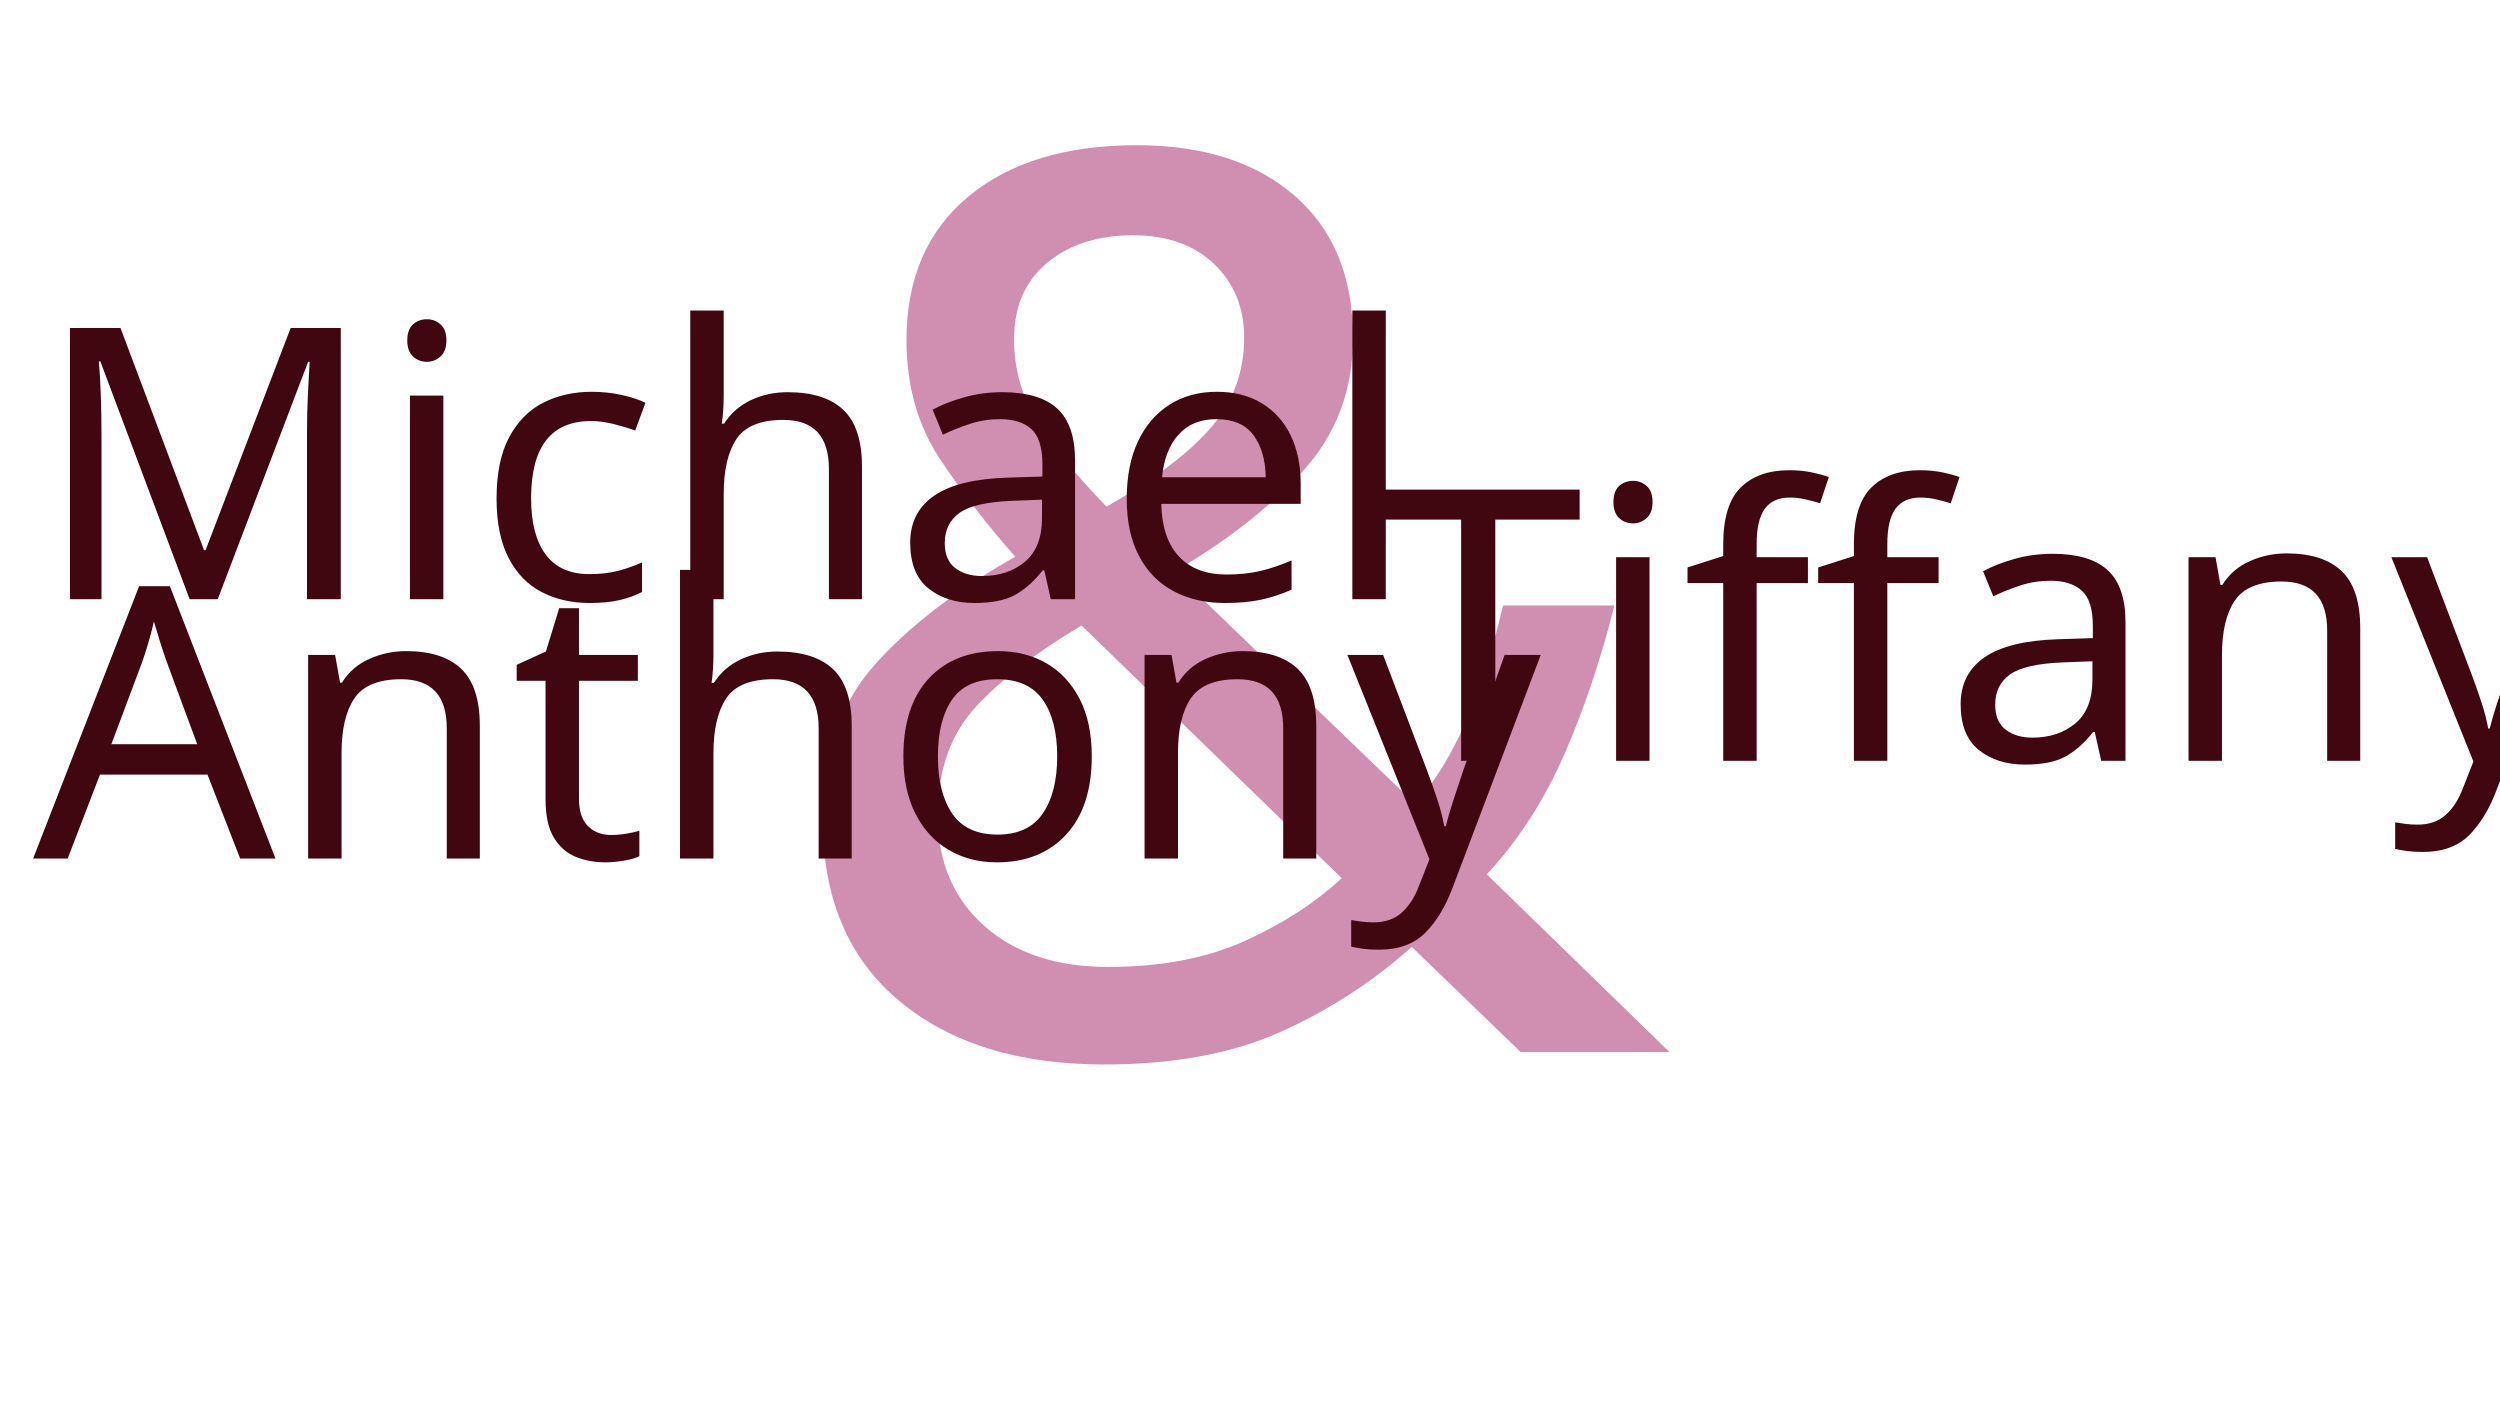
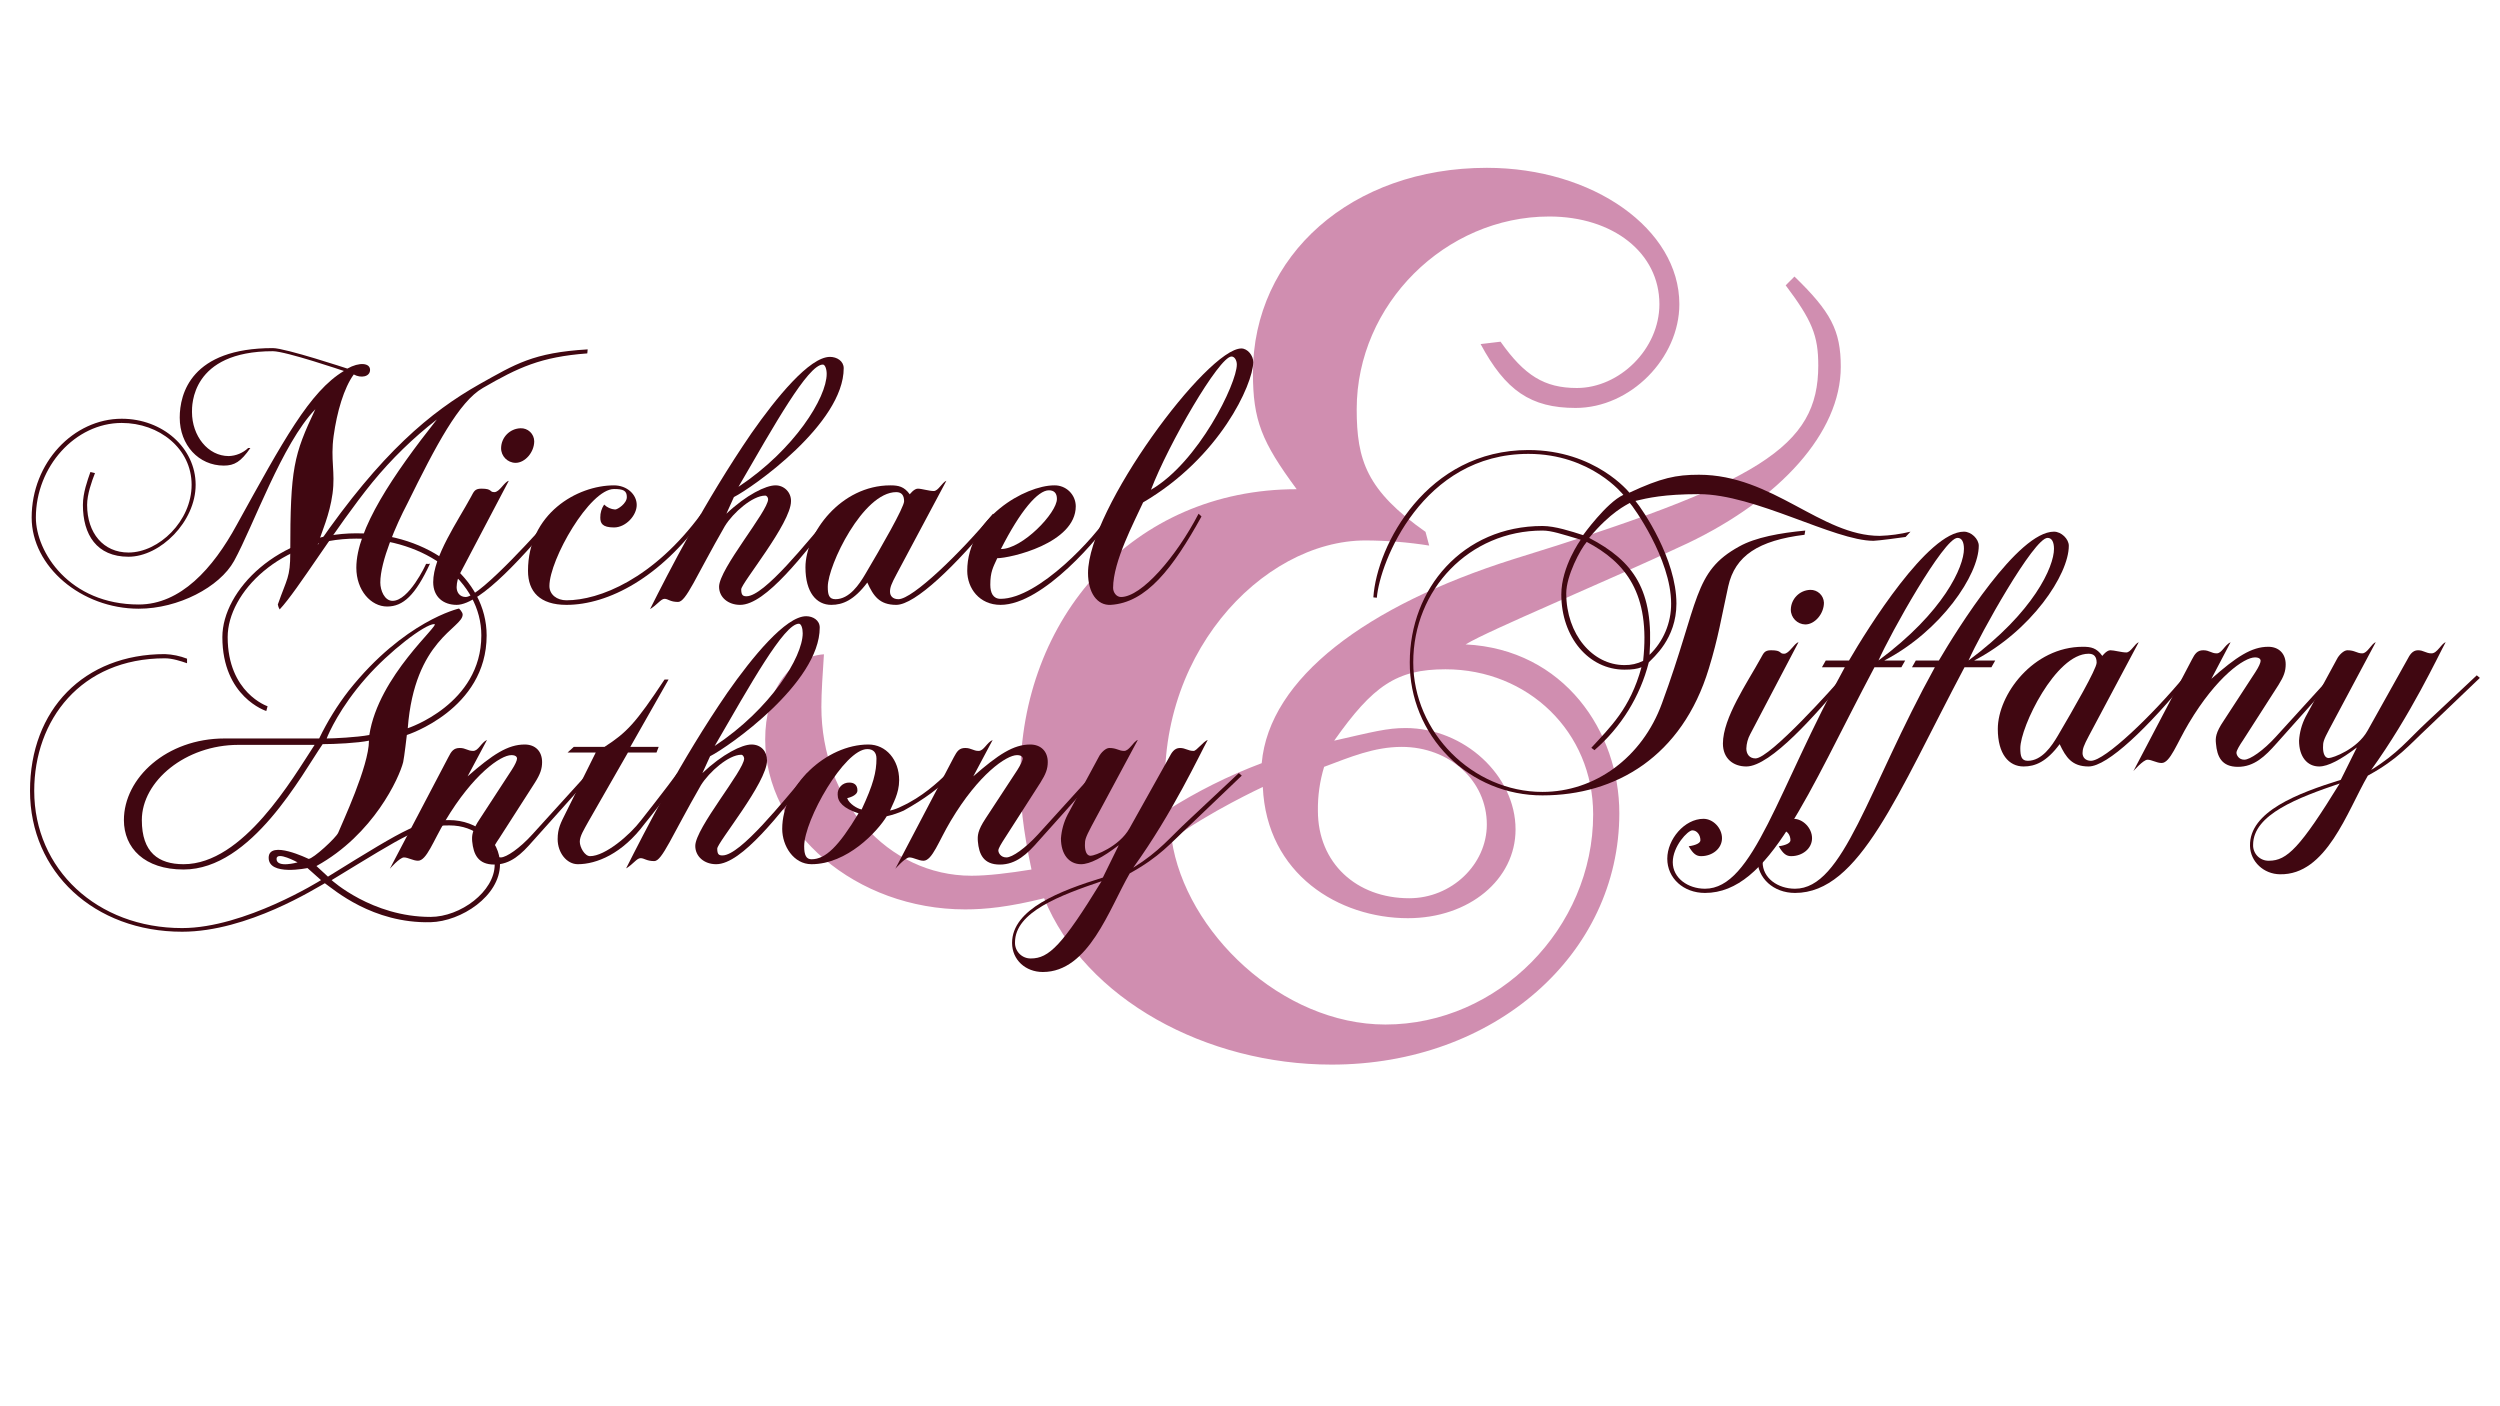
<svg xmlns="http://www.w3.org/2000/svg" id="Layer_1" data-name="Layer 1" viewBox="0 0 1366 768">
  <defs>
-     <style>.cls-1{opacity:0.74;font-size:683.38px;fill:#bf6795;}.cls-1,.cls-2{font-family:ChopinScript, ChopinScript;}.cls-2{font-size:207.55px;fill:#400711;}</style>
+     <style>.cls-1{opacity:0.74;}.cls-2{fill:#bf6795;}.cls-3{fill:#400711;}</style>
  </defs>
-   <text class="cls-1" transform="translate(413.3 574.8)">&amp;</text>
-   <text class="cls-2" transform="translate(18.1 327.4)">Michael<tspan x="0" y="141.7">Anthony</tspan>
-   </text>
-   <text class="cls-2" transform="translate(750 415.7)">Tiffany</text>
+   <g class="cls-1">
+     <path class="cls-2" d="M922.4,296.7c-46.5,21.9-108,47.2-121.6,55.4,53.9,2.7,84,47.8,84,92.2,0,77.2-68.3,137.4-157.2,137.4-68.3,0-134.6-35.6-157.1-90.9-19.2,4.8-32.2,6.1-43.1,6.1-59.5,0-109.3-42.3-109.3-92.9,0-26,12.9-45.1,32.1-46.5-.7,11-1.4,20.5-1.4,28.7,0,51.3,36.2,92.3,82,92.3,8.9,0,20.5-1.4,32.8-3.4-4.8-22.6-6.1-36.9-6.1-49.9,0-87.5,61.5-157.9,151-157.9-19.1-25.9-23.9-37.6-23.9-63.5,0-64.3,54-112.1,127.8-112.1,58.1,0,105.2,33.5,105.2,74.5,0,29.4-26.6,56.7-56.7,56.7-24.6,0-38.3-9.6-51.9-34.9l10.9-1.3c13,18.4,23.9,25.3,41.7,25.3,23.2,0,45.1-21.2,45.1-45.8,0-28-25.3-47.9-60.2-47.9-56.7,0-105.2,47.9-105.2,105.3,0,28,5.5,44.4,37.6,67l2,7.5a227.7,227.7,0,0,0-34.8-2.8c-56.7,0-117.6,64.3-108.7,147.7a279,279,0,0,1,52-26c4.1-46.5,57.4-86.1,137.3-111.4C962,263.9,993.5,244.1,993.5,199.7c0-16.4-3.4-24.6-17.8-43.8l4.8-4.8c19.8,19.2,25.3,29.4,25.3,49.3C1005.8,236.6,972.3,272.8,922.4,296.7Zm-132.6,69c-26.6,0-39.6,8.9-60.8,39,21.2-4.8,28.7-6.9,39-6.9,32.1,0,60.1,26,60.1,55.4,0,27.3-25.3,48.5-58.8,48.5-37.6,0-77.2-23.9-79.3-71.7,0,0-29.3,13.6-49.8,28.7,7.5,50.5,60.1,101.1,116.8,101.1,61.5,0,113.5-52.6,113.5-114.8C870.5,399.9,834.9,365.7,789.8,365.7Zm-23.9,42.4c-15,0-28,5.5-42.4,10.9a78.9,78.9,0,0,0-3.4,24c0,28.7,21.2,47.8,49.9,47.8,23.2,0,42.4-18.5,42.4-40.3C812.4,426.5,791.9,408.1,765.9,408.1Z" />
+   </g>
+   <path class="cls-3" d="M320.9,193.1c-25.5,1.9-37.7,7.7-57.1,18.9-13,7.5-25.5,31.2-41.3,63.3-6,11.4-14.7,31.4-14.7,43,0,4.3,2.3,10,6.7,10,8.9,0,18-19.4,18.2-20s1.3.2,2.3-.4c-8.1,17.4-14.7,23.5-23.5,23.5s-16.8-8.8-16.8-21.2c0-21,20.2-50.9,44-81a220.1,220.1,0,0,0-35.2,34.3c-20.4,25.1-40.7,58.9-50.7,69.5a7.6,7.6,0,0,1-1-2.7c5-14.3,6.8-14.7,6.8-28.2,0-46.5,1.9-53.5,13.7-78.5-18.2,18.9-33.8,63.6-44.4,82.9-7.9,14.3-30.5,26.1-52.1,26.1-31.3,0-58.5-23-58.5-49.8,0-30.1,23-54,49.2-54,22.4,0,40.4,16,40.4,36.1s-19.3,39.3-36.7,39.3-24.9-12.1-24.9-28.3c0-6.6,2.5-13.4,4.1-18l2.5.6c-1.8,4.6-4.3,11.6-4.3,17.4,0,15.4,8.9,26,22.6,26,16.6,0,34.5-17.2,34.5-37S87,231.1,66.5,231.1c-25.4,0-46.9,23.9-46.9,51.7,0,18.7,18.2,47.5,56.2,47.5,22.8,0,40.5-19.5,53.6-43.6,25.3-45.8,39.8-72.8,58.5-84,0,0-31.8-10.8-38.8-10.8-44.9,0-44.2,29.9-44.2,33.2,0,13.1,8.7,24.1,20.1,24.1a16.2,16.2,0,0,0,10.6-4.4h1.2c-5.2,7.5-8.7,9.6-14.5,9.6-13.7,0-24.1-11.2-24.1-26.2,0-13.1,6.2-38,50.9-38,6.8,0,40.7,11.2,40.7,11.2,6.6-3.7,12.4-3.1,12.4.7s-5,4.7-8.9,2.5c-5.4,7.4-9.2,20.5-11,33.6s1,19.7-.6,31.5-5.9,20.8-8.1,28c34.8-50.4,61.6-72.6,88.4-87.8,19.7-11,29.2-17.2,59.1-19Z" />
+   <path class="cls-3" d="M249.5,330.5c-7.2,0-12.8-4.3-12.8-12.4,0-14.1,13.5-33.4,20.7-46.7,1.5-2.7,1.9-4.4,5.6-4.4,6.2,0,4.2,1.9,7.1,1.9s5.4-5.6,7.9-6.2l-26.4,50.2a17.7,17.7,0,0,0-2.1,7.9c0,2.9,1.7,5.4,5,5.4,7.9,0,43.2-39.5,48.2-45.5l1.6,1.5C287.9,301.7,262.8,330.5,249.5,330.5Zm32.2-77.6a8,8,0,0,1-7.9-8.1A11,11,0,0,1,284.4,234a7.2,7.2,0,0,1,7.5,7.1C291.9,247.1,286.9,252.9,281.7,252.9Z" />
+   <path class="cls-3" d="M309.5,330.5c-14.5,0-21-7.2-21-18.6,0-31.2,26.8-46.7,47-46.7,7,0,12.4,4.9,12.4,10.7s-6,12.3-12.4,12.3-7.5-2.3-7.5-5.4a12.3,12.3,0,0,1,2.1-7.1,9.6,9.6,0,0,0,6,2.7c1.4,0,6.4-3.3,6.4-6.8s-1.9-4.4-7-4.4c-13.3,0-35.3,38.6-35.3,53,0,4.7,4.1,7.8,9.3,7.8,17.9,0,47.5-11.6,73.7-47.3l1.6,1.5C361.2,315.4,332.5,330.5,309.5,330.5Z" />
+   <path class="cls-3" d="M401,271.6l-4.1,9.1c11-10.4,21.6-15.5,26.8-15.5a8.4,8.4,0,0,1,8.5,8.7c0,12-27.2,44.8-27.2,48.1s1,3.8,2.9,3.8c9.7,0,33.2-29.7,46.3-45.1l1.6,1.5c-16.6,20.5-37.3,48.3-51.4,48.3-6.5,0-11.5-4.1-11.5-9.9,0-9.8,26.8-41.3,26.8-47.8,0-.8-.6-2-1.6-2-6.9,0-17.5,9.3-22,16.6-16,27.8-21.2,41.5-25.6,41.5s-5.4-1.7-7.4-1.7-4,3.3-7.9,5.6c10.1-20.1,29.9-58.9,55.4-96.1,13.5-19.3,31.7-41.7,42.9-41.7,3.8,0,7.5,2.3,7.5,6.2C461,231.5,411.2,266.4,401,271.6Zm48.6-72.4c-8.1,0-26.6,33.2-46.1,66.8,30.7-20.4,48.2-48.8,48.2-61.7C451.7,201.6,450.8,199.2,449.6,199.2Z" />
+   <path class="cls-3" d="M489.7,330.5c-9.2,0-12.5-4.9-15.8-12.2-7.3,9.7-13.5,12.2-19.7,12.2-8.1,0-14.1-6.8-14.1-20.5,0-18.7,19.3-44.8,46.4-44.8,4.4,0,7.5.6,10.6,4.9,0,0,2.3-3.1,4.4-3.1s6.2,1.3,8.7,1.3,4.6-4.8,6.9-5.6l-27.2,51c-2.9,5.4-3.6,7.3-3.6,9.6s1.5,4.1,4.6,4.1c7.7,0,33.6-24.9,51.7-46.7l1.6,1.5C522.2,309.2,500,330.5,489.7,330.5Zm0-61.6c-18.1,0-37.4,40-37.4,51.7,0,4.3.6,6.8,4.2,6.8,7.6,0,13-8.1,16.3-13.7,8.6-14.5,21.2-36.5,21.2-39.8S492.6,268.9,489.7,268.9Z" />
+   <path class="cls-3" d="M546.7,330.5c-11.6,0-18.2-9.1-18.2-18.6,0-28.9,31.9-46.7,47.5-46.7a11.5,11.5,0,0,1,11.8,11.4c0,20.3-35.9,28.4-42.9,28.4-2.3,5-3.8,7.5-3.8,14.5,0,4.4,1.5,7.7,5.6,7.7,20.8,0,52.1-34,59.6-46.5l1.7,1.5C601.7,292.6,570,330.5,546.7,330.5Zm26.4-62.6c-6,0-15.6,11.2-26.2,32.1,11.7,0,30.6-19.7,30.6-27.4C577.5,269.5,576,267.9,573.1,267.9Z" />
+   <path class="cls-3" d="M624.6,274.5c-4.8,10.6-16.4,32.2-16.4,46.7,0,2.5,1.8,5,4.3,5,11.2,0,30.1-21.8,42.4-45.5l1.6,1.5c-15.7,28.4-30.1,47.1-49.6,48.3-7.4.4-12.4-6.6-12.4-17.4,0-34.9,65.1-122.7,83.8-122.7,3.3,0,6.5,3.8,6.5,7.5C684.5,210.2,666.5,250,624.6,274.5Zm48.3-79.7c-6.8,0-34.6,48.1-44,72.8,26-15.1,46.9-58.1,46.9-68.4C675.8,196.9,674.6,194.8,672.9,194.8Z" />
+   <path class="cls-3" d="M235.2,503.9c-31.7.7-52.7-17.8-57.7-21.3-4.4,2.3-42.1,26.5-78,26.5-48,0-83.1-32.6-83.1-77s29.5-74.7,73.7-74.7a37.7,37.7,0,0,1,12.1,2.5v2.5c-3.4-1.2-8.1-2.7-12.1-2.7-46,0-71.4,33.8-71.4,72.4,0,42.8,34.3,75,80.8,75,34.2,0,75.9-26.2,75.9-26.2l-7.4-6.6s-21.2,4.5-21.2-5.6,21.8.6,21.8.6c2.5,0,15.1-11.6,16.2-14.3,2-5,16.8-36.4,16.8-50.3-6.2,1.3-18.7,1.9-25.3,1.9-11.2,16.2-38.8,68.5-76,68.5-21.4,0-32.6-11.8-32.6-27,0-23,23.3-44.6,55-44.6h51.7a147.2,147.2,0,0,1,16.2-26.2c30.3-38.1,60.2-44.8,60.2-44.8s2,1.9,2,3.3c0,7.5-26.3,13.5-30,62.1,0,0,40.2-13.1,40.2-50.7,0-29.6-30.3-52.9-68.3-52.9-41.3,0-70.3,29.5-70.3,53.8,0,30.5,21.8,37.8,21.8,37.8l-.7,2.6s-24-7.6-24-40.4c0-25.6,30.7-56.7,73.2-56.7,39.9,0,71.2,24.7,71.2,55.8,0,40.5-43.6,54.4-43.6,54.4s-1.4,12.1-2,14.8c-2.1,8.5-16.2,39.6-47.4,56.8l6.3,5.8c44.8-27.8,50.6-30.9,66.2-30.9s27.8,10.8,27.8,24.1C273.2,489.6,252,503.5,235.2,503.9ZM130.2,407c-28.7,0-52.7,19.7-52.7,41.1,0,17.7,9.1,24.1,22.8,24.1,32.6,0,59.6-46.9,71.6-65.2Zm20.9,62.3c0,5.2,11.5,1.9,11.5,1.9S151.1,464.9,151.1,469.3Zm48.8-98.8c-14.1,16-20.3,30.1-21.4,33,3.4,0,16.6-.6,23.3-1.9,5-32.4,39.2-60.6,35.5-60.6C232.1,341,212.6,356,199.9,370.5ZM245.6,451c-16.6,0-22.8,4.6-64.4,29.9,0,0,22,20.1,54,20.1,16.4,0,35.1-13.9,35.1-28.6C270.3,460.2,259.7,451,245.6,451Z" />
+   <path class="cls-3" d="M291,459.7c-6,6.9-12,12.7-20.9,12.7s-11.4-5.6-12.1-12.7c-.2-3.1-.2-5.8,4.4-12.6l17.2-26.4c1.9-2.9,2.9-5.2,2.9-6.2s-.8-1.9-3.1-1.9c-5.8,0-20.9,10.4-36.1,35.9-6.6,11-10.2,21.8-14.9,21.8-2.7,0-5.4-1.8-7.7-1.8s-7.7,6.2-7.7,6.2l32-61c1.6-3.2,2.9-5,6.2-5s4.3,1.6,7.3,1.6,4.3-4.5,7.6-6l-10.6,19.9c13.7-12,22-17.4,31.2-17.4,5.8,0,9.5,3.7,9.5,9.6,0,3.7-1,6.6-3.9,11.2L273,457.7c-2.1,3.1-3.8,5.8-3.8,7s1.3,3.8,4.4,3.8,10.4-5,17.2-12.5l30.5-33.6,1.7,1.4C318.4,429.2,291,459.7,291,459.7Z" />
+   <path class="cls-3" d="M352.3,450c-12.3,16.6-26.4,22.2-36.6,22.2-6,0-11-6.2-11-13.7,0-5.8,1.7-8.9,4.4-14.3l16.4-33H310.1l3.4-3.1h16.8c12.2-7.9,17-12.9,32.8-36.8h2.2l-20.9,36.8h15.5l-1.2,3.1H343.1l-21.6,37.7c-2.4,4.4-4.7,7.9-4.7,11s2.7,7.9,5.6,7.9c8.3,0,21.8-11.6,27.8-19.5,0,0,13.9-17.6,19.9-25.9l1.7,1.4C364.7,435,352.3,450,352.3,450Z" />
+   <path class="cls-3" d="M388,413.2l-4.2,9.2c11-10.4,21.6-15.6,26.8-15.6s8.5,3.7,8.5,8.7c0,12.1-27.2,44.9-27.2,48.2s1,3.7,2.9,3.7c9.8,0,33.2-29.7,46.3-45l1.7,1.4c-16.6,20.6-37.4,48.4-51.5,48.4-6.5,0-11.4-4.2-11.4-10,0-9.7,26.7-41.3,26.7-47.7,0-.8-.6-2.1-1.6-2.1-6.9,0-17.5,9.4-22,16.6-16,27.8-21.2,41.5-25.5,41.5s-5.4-1.6-7.5-1.6-4,3.3-7.9,5.6c10.2-20.2,29.9-59,55.4-96.1,13.5-19.3,31.8-41.7,43-41.7,3.7,0,7.4,2.2,7.4,6.2C447.9,373.2,398.1,408.1,388,413.2Zm48.5-72.4c-8.1,0-26.5,33.2-46,66.8,30.7-20.3,48.1-48.7,48.1-61.6C438.6,343.3,437.8,340.8,436.5,340.8Z" />
+   <path class="cls-3" d="M493.8,442.9a48.2,48.2,0,0,1-9.3,3.1c-5,8.3-21.6,26.2-41.1,26.2-9.8,0-16-10-16-19.3,0-23.7,24.1-46.1,47.1-46.1,9.6,0,16.8,8.3,16.8,19.5,0,7.3-3.5,12.9-5,16.6a25.5,25.5,0,0,0,6.3-2.3c11.2-5.1,19.7-13,25.1-18.2l1.6,1.4C514.4,429.9,504.6,436.9,493.8,442.9Zm-19.9-33.6c-12.5,0-34.5,38.8-34.5,53.1,0,4.8,1.1,7.1,4,7.1,7.7,0,14.9-7.1,25.7-25.1-8.3-2.7-11.4-6.2-11.4-10.2a6.2,6.2,0,0,1,6.4-6.6c2.5,0,4.4,1.2,4.4,4.3s-5.6,4.2-5.6,4.2c1,3.1,5.6,5.8,7.9,6.2,6.4-13.7,8.1-20.5,8.1-27.8C478.9,411.2,477.2,409.3,473.9,409.3Z" />
+   <path class="cls-3" d="M567.3,459.7c-6,6.9-12.1,12.7-21,12.7s-11.4-5.6-12-12.7c-.2-3.1-.2-5.8,4.3-12.6l17.3-26.4c1.8-2.9,2.9-5.2,2.9-6.2s-.9-1.9-3.1-1.9c-5.8,0-21,10.4-36.2,35.9-6.6,11-10.1,21.8-14.9,21.8-2.7,0-5.4-1.8-7.7-1.8s-7.7,6.2-7.7,6.2l32-61c1.7-3.2,2.9-5,6.2-5s4.4,1.6,7.3,1.6,4.4-4.5,7.7-6l-10.6,19.9c13.7-12,22-17.4,31.1-17.4,5.8,0,9.6,3.7,9.6,9.6,0,3.7-1.1,6.6-4,11.2l-19.3,30.1c-2,3.1-3.7,5.8-3.7,7s1.2,3.8,4.4,3.8,10.3-5,17.2-12.5l30.5-33.6,1.6,1.4C594.7,429.2,567.3,459.7,567.3,459.7Z" />
+   <path class="cls-3" d="M651.1,450c-12,11.2-17.2,18-33.8,27.2-11.2,19.3-22.4,53.9-47.5,53.9-9.4,0-16.8-6.6-16.8-15.9,0-18.5,26.3-28.5,49.6-35.7l8.7-17.7c-8.7,6.7-15.8,10.4-20.6,10.4-6.6,0-11-5.4-11-14.1a33.8,33.8,0,0,1,3.6-12.9l17-31.5c1.2-2.5,3.9-5,5.8-5,4.1,0,5.2,1.6,8.1,1.6s5-5.1,7.5-6l-25.4,47.3c-3.3,6.3-3.5,7.3-3.5,10.2s.8,5.8,3.1,5.8,15.6-5,21.2-14.9l21.8-39c1.2-2.3,2.7-5,5.8-5s4.4,1.6,7.5,1.6c1.6,0,5.2-5.1,7.7-6-4,7.1-19.1,39.9-40.7,69.8,14.5-9,20.1-16.6,30.3-26l27.4-25.7,1.6,1.4Zm-96.5,64.9a8.5,8.5,0,0,0,8.7,8.8c9.8,0,17.1-7.1,38.6-42.2C579.3,489.2,554.6,498.3,554.6,514.9Z" />
+   <path class="cls-3" d="M1041.2,293.4c-1.1.2-15.4,2.1-17.5,2.1-21.5,0-64.7-25.5-95.4-25.5-19.1,0-28,2.1-34.7,3.7,4,4.8,22.4,31.8,22.4,56.1,0,19.3-12.8,29.6-15.1,32.1a94,94,0,0,1-29.7,48l-1.7-1.3c10.2-11.2,21.2-21.3,27.4-44-2.5.9-4.9,1.3-9.3,1.3-19.5,0-34.5-17.7-34.5-41.1,0-15.2,10.6-29.9,10.6-29.9-10.4-3.1-16-5-20.9-5-39.9,0-70.6,32.2-70.6,72,0,38.2,32.4,70.8,70.6,70.8,28.6,0,54.5-18.7,65.3-48.4,20.6-56,16.9-71.8,42.2-85.7,8.9-5,22.4-7.4,36.1-8.7l-.4,2.3c-25.1,3.1-38,11.4-41.7,28.2s-5.4,28-10.6,44.9c-14.6,48.1-50.9,69.3-90.9,69.3a72.3,72.3,0,0,1-72.5-72.7c0-40.2,28.9-74.5,72.5-74.5,6.8,0,15.7,2.9,22.2,5,0,0,12.8-17.8,22-22,0,0-17.5-22.4-51.9-22.4-57.9,0-81.2,59.1-82.8,78.6l-1.9-.2c1.9-28.6,29.3-80.5,84.7-80.5,36.7,0,55.2,23.3,55.2,23.3,17.4-8.1,25.5-9.8,38-9.8,40.4,0,66.6,33.4,98.8,33.4a81.3,81.3,0,0,0,16.8-2.3ZM867,296.1c-3.5,4-11.2,18.5-11.2,28.1,0,22.4,14.4,39.2,31.8,39.2a21.9,21.9,0,0,0,10.2-2.3C901.9,324.2,888.2,307.3,867,296.1Zm23.5-21.3c-1.9,1.2-10.4,4.9-22.2,19.1,24.5,12.8,35.5,28.6,33,63.9a38.6,38.6,0,0,0,11.8-28C913.1,305.3,892,276.2,890.5,274.8Z" />
+   <path class="cls-3" d="M954.2,418.8c-7.2,0-12.8-4.4-12.8-12.5,0-14.1,13.4-33.4,20.7-46.7,1.5-2.6,1.9-4.3,5.6-4.3,6.2,0,4.2,1.9,7.1,1.9s5.4-5.6,7.9-6.3l-26.4,50.3a17.7,17.7,0,0,0-2.1,7.8c0,3,1.7,5.4,5,5.4,7.9,0,43.2-39.4,48.2-45.4l1.6,1.4C992.6,390,967.5,418.8,954.2,418.8Zm32.2-77.6a8.1,8.1,0,0,1-7.9-8.1,11,11,0,0,1,10.6-10.8,7.3,7.3,0,0,1,7.5,7C996.6,335.4,991.6,341.2,986.4,341.2Z" />
+   <path class="cls-3" d="M1029.6,360.9H1041l-2.1,3.7h-14.7c-36.8,69.4-57.3,123.3-92.6,123.3-11.8,0-20.6-8.1-20.6-18.7s9.4-21.8,19.8-21.8c5.2,0,10.1,5,10.1,10.6s-5.2,9.8-11.4,9.8c-2.5,0-4.3-1.1-6.8-5.4,4.3-.6,6.4-1.9,6.4-3.3,0-2.9-1.9-5.4-4.4-5.4S914,462.4,914,471.1s8.3,14.5,17.6,14.5c26.6,0,39.6-54.3,76.4-121H995.5l2.1-3.7h12.7c10.1-17.4,43.1-70.4,62.8-70.4,4,0,8.1,4,8.1,7.7C1081.2,314,1060.7,344.7,1029.6,360.9Zm40-67c-7.5,0-36.7,52.3-43.2,67,35.7-26.4,46.7-51.3,46.7-61C1073.1,296.1,1071.9,293.9,1069.6,293.9Z" />
+   <path class="cls-3" d="M1078.7,360.9h11.5l-2.1,3.7h-14.7c-36.8,69.4-57.3,123.3-92.6,123.3-11.8,0-20.6-8.1-20.6-18.7s9.4-21.8,19.8-21.8c5.1,0,10.1,5,10.1,10.6s-5.2,9.8-11.4,9.8c-2.5,0-4.3-1.1-6.8-5.4,4.3-.6,6.4-1.9,6.4-3.3,0-2.9-1.9-5.4-4.4-5.4s-10.8,8.7-10.8,17.4,8.3,14.5,17.7,14.5c26.6,0,39.6-54.3,76.4-121h-12.5l2.1-3.7h12.6c10.2-17.4,43.2-70.4,62.9-70.4,4,0,8.1,4,8.1,7.7C1130.4,314,1109.9,344.7,1078.7,360.9Zm40.1-67c-7.5,0-36.7,52.3-43.2,67,35.7-26.4,46.7-51.3,46.7-61C1122.3,296.1,1121.1,293.9,1118.8,293.9Z" />
+   <path class="cls-3" d="M1141.2,418.8c-9.1,0-12.4-5-15.8-12.2-7.2,9.7-13.4,12.2-19.7,12.2-8.1,0-14.1-6.8-14.1-20.5,0-18.7,19.3-44.9,46.5-44.9,4.4,0,7.5.6,10.6,5,0,0,2.3-3.1,4.4-3.1s6.2,1.2,8.7,1.2,4.5-4.7,6.8-5.6L1141.4,402c-2.9,5.4-3.5,7.3-3.5,9.5s1.5,4.2,4.6,4.2c7.6,0,33.6-24.9,51.6-46.7l1.7,1.4C1173.8,397.4,1151.6,418.8,1141.2,418.8Zm0-61.6c-18,0-37.3,40-37.3,51.6,0,4.4.6,6.9,4.1,6.9,7.7,0,13.1-8.1,16.4-13.7,8.5-14.5,21.2-36.5,21.2-39.9S1144.1,357.2,1141.2,357.2Z" />
+   <path class="cls-3" d="M1243.8,406.3c-6.1,6.9-12.1,12.7-21,12.7s-11.4-5.6-12-12.7c-.3-3.1-.3-5.8,4.3-12.6l17.2-26.4c1.9-2.9,2.9-5.2,2.9-6.2s-.8-1.9-3.1-1.9c-5.8,0-20.9,10.4-36.1,35.9-6.6,11-10.2,21.8-14.9,21.8-2.7,0-5.4-1.8-7.7-1.8s-7.7,6.2-7.7,6.2l32-61c1.6-3.1,2.9-5,6.2-5s4.4,1.7,7.3,1.7,4.3-4.6,7.6-6.1l-10.5,20c13.7-12.1,22-17.5,31.1-17.5,5.8,0,9.5,3.8,9.5,9.6,0,3.7-1,6.6-3.9,11.2l-19.3,30.1c-2.1,3.1-3.7,5.8-3.7,7s1.2,3.8,4.3,3.8,10.4-5,17.2-12.5l30.6-33.6,1.6,1.4C1271.1,375.8,1243.8,406.3,1243.8,406.3Z" />
+   <path class="cls-3" d="M1327.6,396.6c-12,11.2-17.2,18.1-33.8,27.2-11.3,19.4-22.6,54.5-48.1,53.9-8.7-.1-16.1-6.8-16.3-15.5-.4-18.8,26.2-28.8,49.6-36.1l8.8-17.7c-8.8,6.7-15.8,10.4-20.6,10.4-6.6,0-11-5.4-11-14.1a33.2,33.2,0,0,1,3.5-12.9l17.1-31.5c1.2-2.5,3.9-5,5.8-5,4.1,0,5.2,1.7,8.1,1.7s4.9-5.2,7.4-6.1l-25.3,47.4c-3.3,6.2-3.5,7.2-3.5,10.1s.8,5.8,3.1,5.8,15.6-4.9,21.2-14.9l21.8-39c1.2-2.3,2.7-5,5.8-5s4.3,1.7,7.4,1.7,5.2-5.2,7.7-6.1c-3.9,7.1-19.1,39.9-40.7,69.8,14.6-9,20.2-16.6,30.3-26l27.4-25.7,1.7,1.4Zm-96.5,65a8.4,8.4,0,0,0,8.7,8.7c9.8,0,17-7.1,38.6-42.2C1255.8,435.8,1231.1,445,1231.1,461.6Z" />
</svg>
